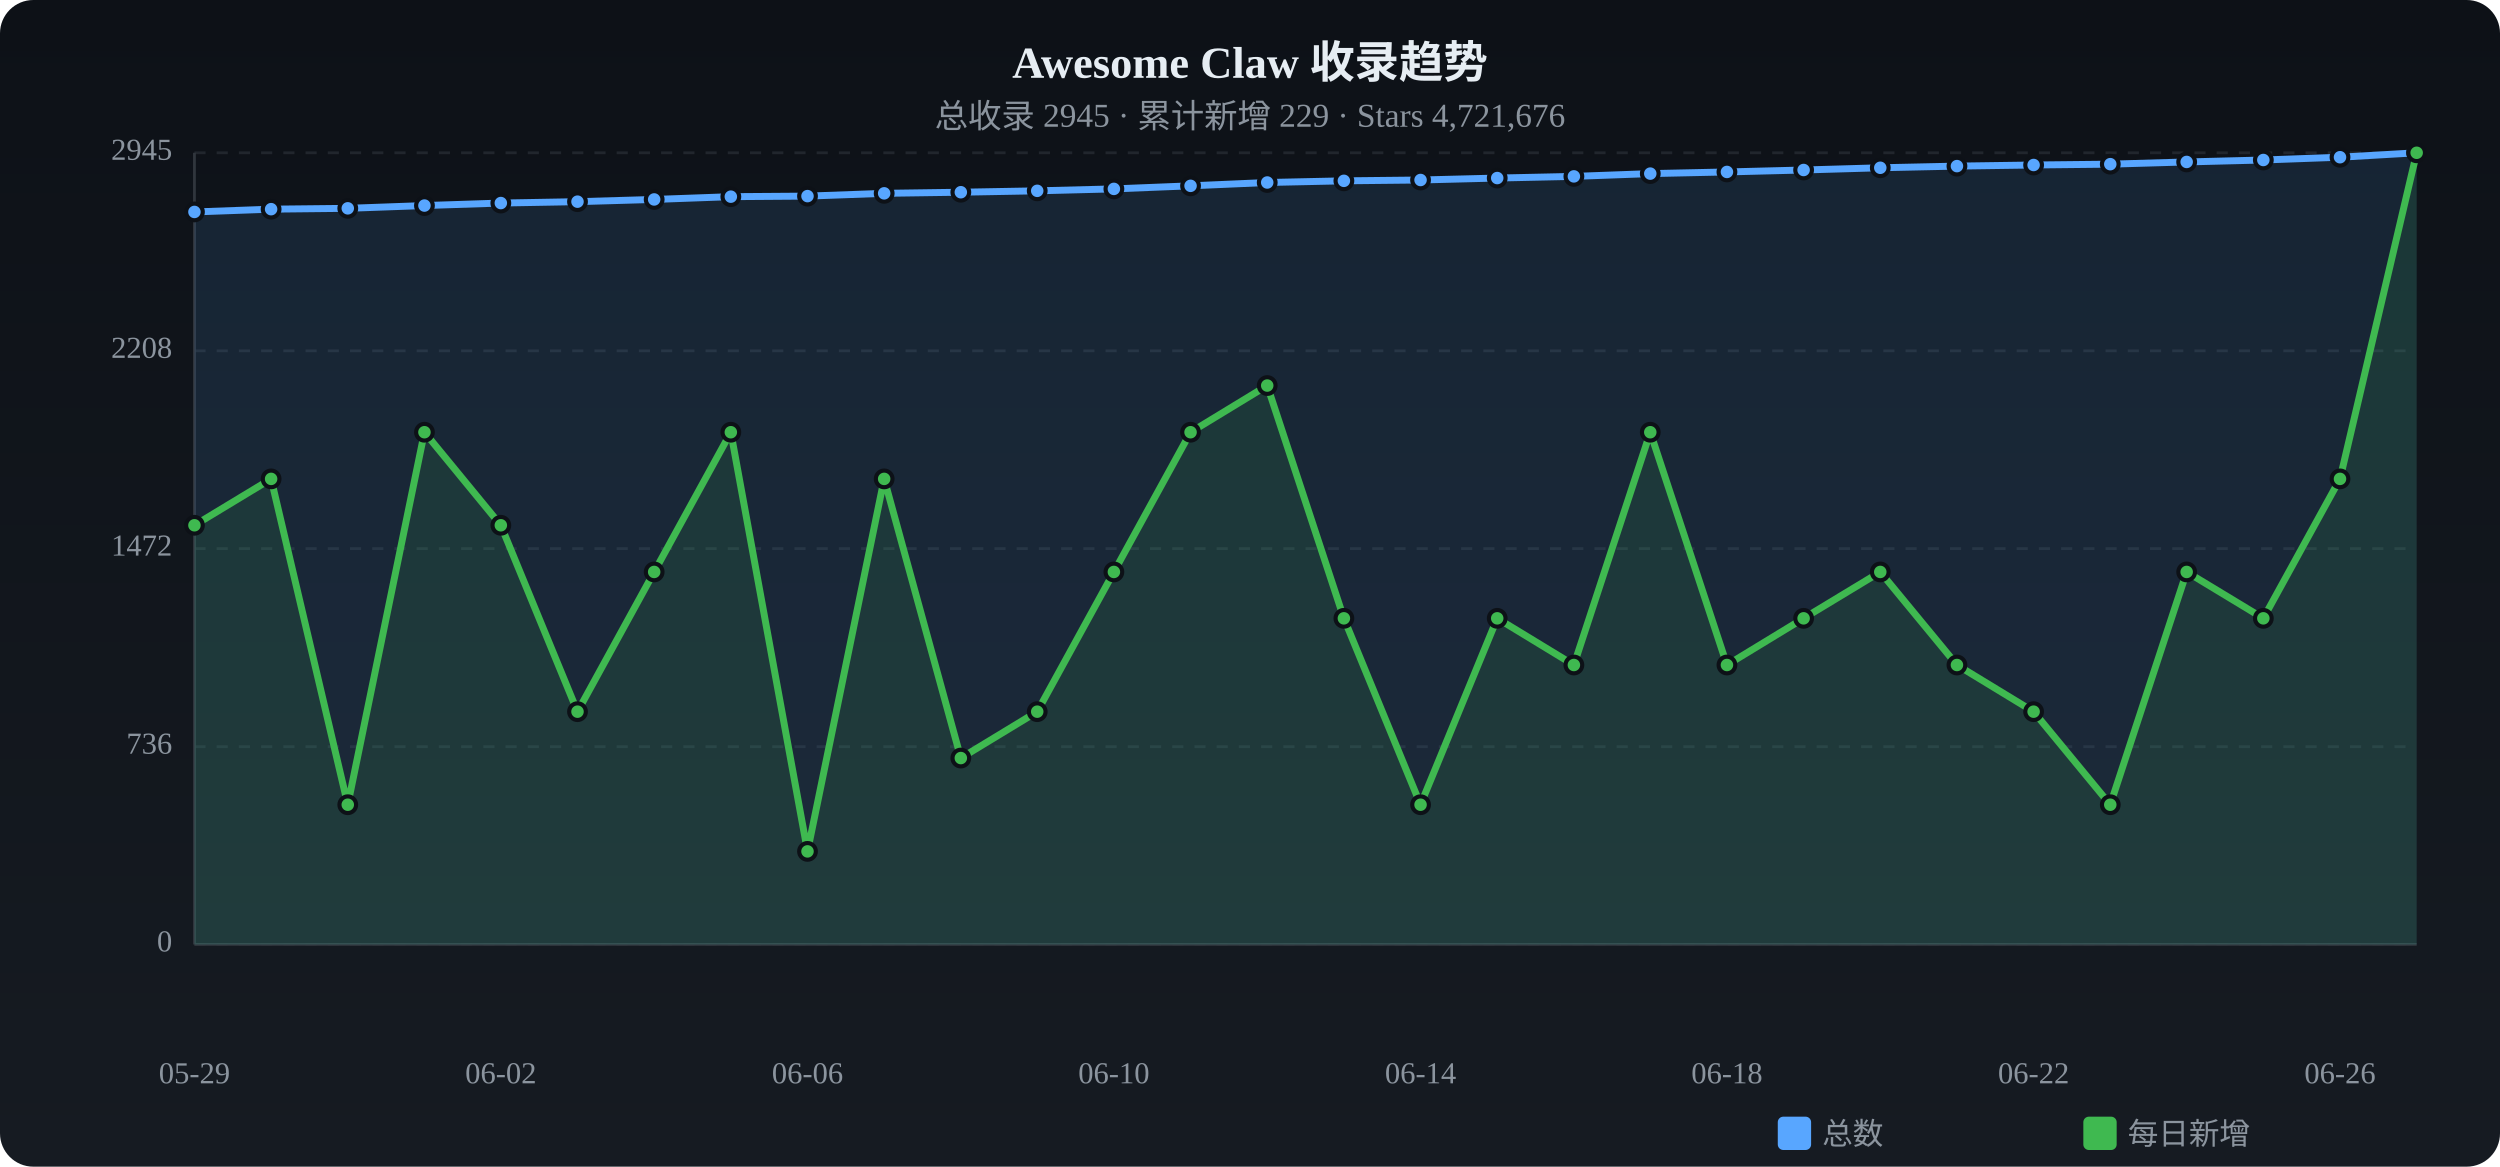
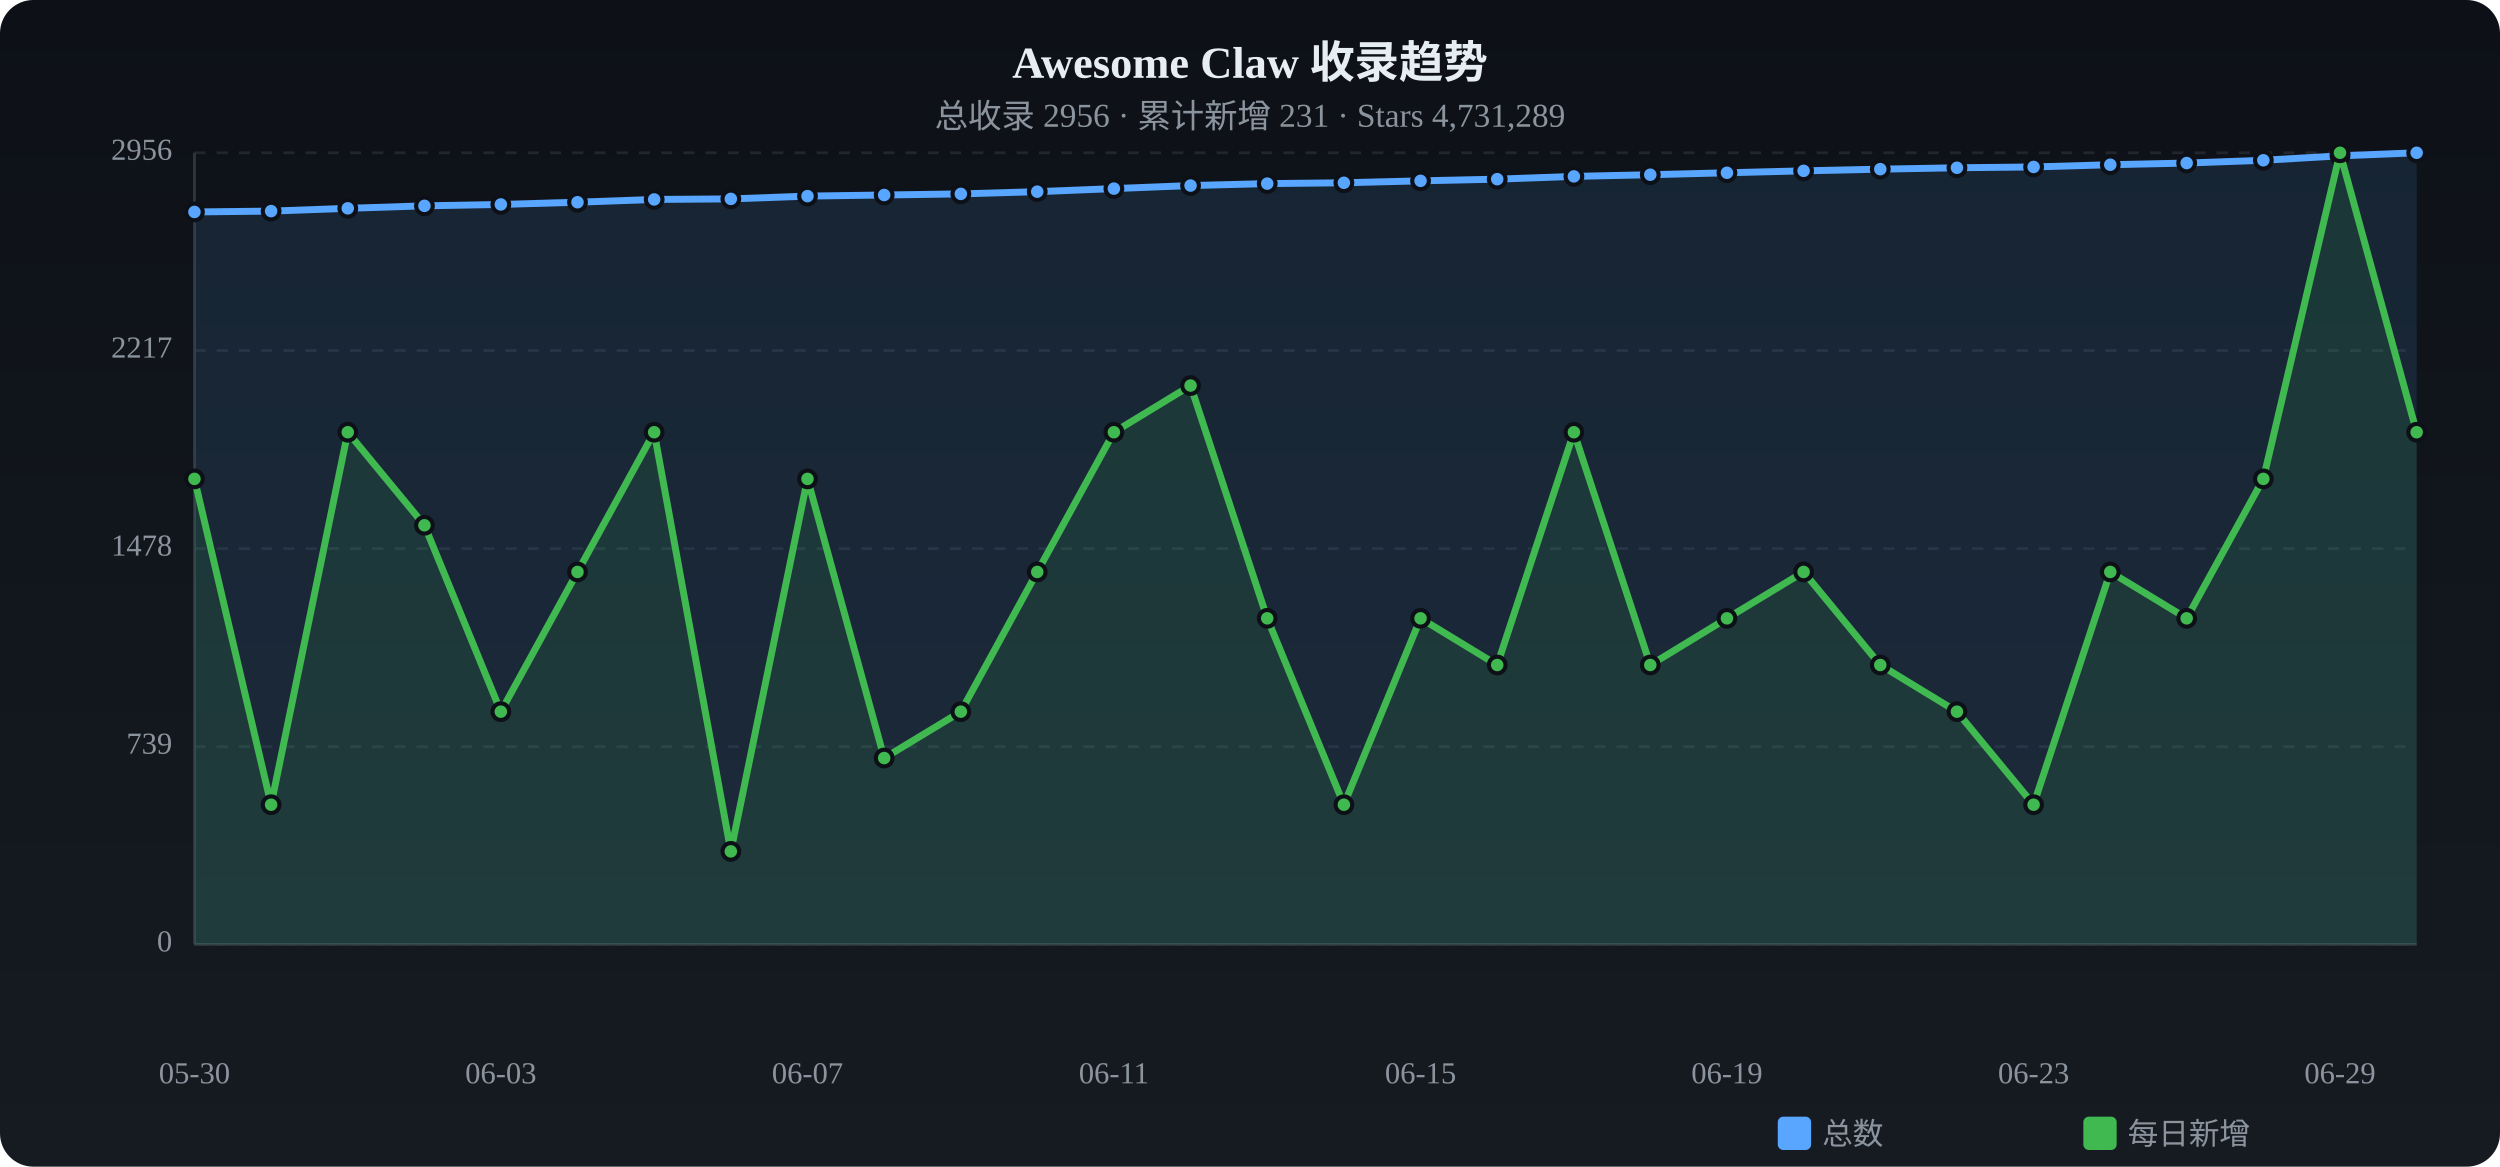
<svg xmlns="http://www.w3.org/2000/svg" viewBox="0 0 900 420" width="900" height="420">
  <defs>
    <linearGradient id="tbg" x1="0%" y1="0%" x2="0%" y2="100%">
      <stop offset="0%" stop-color="#0d1117" />
      <stop offset="100%" stop-color="#161b22" />
    </linearGradient>
  </defs>
  <rect width="900" height="420" rx="12" fill="url(#tbg)" />
  <text x="450.0" y="28" text-anchor="middle" fill="#e6edf3" font-size="16" font-weight="bold">Awesome Claw 收录趋势</text>
-   <text x="450.0" y="46" text-anchor="middle" fill="#8b949e" font-size="12">总收录 2945 · 累计新增 229 · Stars 4,721,676</text>
+   <text x="450.0" y="46" text-anchor="middle" fill="#8b949e" font-size="12">总收录 2956 · 累计新增 231 · Stars 4,731,289</text>
  <text x="62" y="340.0" text-anchor="end" fill="#8b949e" font-size="11" dominant-baseline="middle">0</text>
  <line x1="70" y1="340.0" x2="870" y2="340.0" stroke="#21262d" stroke-dasharray="4 4" />
-   <text x="62" y="268.8" text-anchor="end" fill="#8b949e" font-size="11" dominant-baseline="middle">736</text>
+   <text x="62" y="268.8" text-anchor="end" fill="#8b949e" font-size="11" dominant-baseline="middle">739</text>
  <line x1="70" y1="268.8" x2="870" y2="268.8" stroke="#21262d" stroke-dasharray="4 4" />
-   <text x="62" y="197.5" text-anchor="end" fill="#8b949e" font-size="11" dominant-baseline="middle">1472</text>
+   <text x="62" y="197.5" text-anchor="end" fill="#8b949e" font-size="11" dominant-baseline="middle">1478</text>
  <line x1="70" y1="197.5" x2="870" y2="197.5" stroke="#21262d" stroke-dasharray="4 4" />
-   <text x="62" y="126.3" text-anchor="end" fill="#8b949e" font-size="11" dominant-baseline="middle">2208</text>
-   <line x1="70" y1="126.3" x2="870" y2="126.3" stroke="#21262d" stroke-dasharray="4 4" />
-   <text x="62" y="55.0" text-anchor="end" fill="#8b949e" font-size="11" dominant-baseline="middle">2945</text>
+   <text x="62" y="126.2" text-anchor="end" fill="#8b949e" font-size="11" dominant-baseline="middle">2217</text>
+   <line x1="70" y1="126.2" x2="870" y2="126.2" stroke="#21262d" stroke-dasharray="4 4" />
+   <text x="62" y="55.0" text-anchor="end" fill="#8b949e" font-size="11" dominant-baseline="middle">2956</text>
  <line x1="70" y1="55.0" x2="870" y2="55.0" stroke="#21262d" stroke-dasharray="4 4" />
  <line x1="70" y1="55" x2="70" y2="340" stroke="#30363d" />
  <line x1="70" y1="340" x2="870" y2="340" stroke="#30363d" />
-   <path d="M70.0,76.3 L97.6,75.3 L125.2,75.0 L152.8,74.0 L180.3,73.1 L207.9,72.6 L235.5,71.8 L263.1,70.8 L290.7,70.6 L318.3,69.6 L345.9,69.2 L373.4,68.7 L401.0,68.0 L428.6,66.9 L456.2,65.7 L483.8,65.1 L511.4,64.8 L539.0,64.1 L566.6,63.5 L594.1,62.5 L621.7,61.9 L649.3,61.2 L676.9,60.4 L704.5,59.8 L732.1,59.4 L759.7,59.1 L787.2,58.3 L814.8,57.6 L842.4,56.6 L870.0,55.0 L870.0,340 L70.0,340 Z" fill="#58a6ff" opacity="0.12" />
-   <polyline points="70.0,76.3 97.6,75.3 125.2,75.0 152.8,74.0 180.3,73.1 207.9,72.6 235.5,71.8 263.1,70.8 290.7,70.6 318.3,69.6 345.9,69.2 373.4,68.7 401.0,68.0 428.6,66.9 456.2,65.7 483.8,65.1 511.4,64.8 539.0,64.1 566.6,63.5 594.1,62.5 621.7,61.9 649.3,61.2 676.9,60.4 704.5,59.8 732.1,59.4 759.7,59.1 787.2,58.3 814.8,57.6 842.4,56.6 870.0,55.0" fill="none" stroke="#58a6ff" stroke-width="2.5" stroke-linecap="round" stroke-linejoin="round" />
+   <path d="M70.0,76.3 L97.6,76.0 L125.2,75.0 L152.8,74.1 L180.3,73.6 L207.9,72.8 L235.5,71.8 L263.1,71.6 L290.7,70.6 L318.3,70.2 L345.9,69.8 L373.4,69.0 L401.0,67.9 L428.6,66.8 L456.2,66.1 L483.8,65.8 L511.4,65.1 L539.0,64.5 L566.6,63.5 L594.1,62.9 L621.7,62.2 L649.3,61.5 L676.9,60.9 L704.5,60.4 L732.1,60.1 L759.7,59.3 L787.2,58.7 L814.8,57.7 L842.4,56.1 L870.0,55.0 L870.0,340 L70.0,340 Z" fill="#58a6ff" opacity="0.12" />
+   <polyline points="70.0,76.3 97.6,76.0 125.2,75.0 152.8,74.1 180.3,73.6 207.9,72.8 235.5,71.8 263.1,71.6 290.7,70.6 318.3,70.2 345.9,69.8 373.4,69.0 401.0,67.9 428.6,66.8 456.2,66.1 483.8,65.8 511.4,65.1 539.0,64.5 566.6,63.5 594.1,62.9 621.7,62.2 649.3,61.5 676.9,60.9 704.5,60.4 732.1,60.1 759.7,59.3 787.2,58.7 814.8,57.7 842.4,56.1 870.0,55.0" fill="none" stroke="#58a6ff" stroke-width="2.5" stroke-linecap="round" stroke-linejoin="round" />
  <circle cx="70.0" cy="76.3" r="3" fill="#58a6ff" stroke="#0d1117" stroke-width="1.5" />
-   <circle cx="97.6" cy="75.3" r="3" fill="#58a6ff" stroke="#0d1117" stroke-width="1.5" />
+   <circle cx="97.6" cy="76.0" r="3" fill="#58a6ff" stroke="#0d1117" stroke-width="1.5" />
  <circle cx="125.2" cy="75.0" r="3" fill="#58a6ff" stroke="#0d1117" stroke-width="1.5" />
-   <circle cx="152.8" cy="74.0" r="3" fill="#58a6ff" stroke="#0d1117" stroke-width="1.5" />
-   <circle cx="180.3" cy="73.1" r="3" fill="#58a6ff" stroke="#0d1117" stroke-width="1.5" />
-   <circle cx="207.9" cy="72.6" r="3" fill="#58a6ff" stroke="#0d1117" stroke-width="1.5" />
+   <circle cx="152.8" cy="74.1" r="3" fill="#58a6ff" stroke="#0d1117" stroke-width="1.5" />
+   <circle cx="180.3" cy="73.6" r="3" fill="#58a6ff" stroke="#0d1117" stroke-width="1.5" />
+   <circle cx="207.9" cy="72.8" r="3" fill="#58a6ff" stroke="#0d1117" stroke-width="1.5" />
  <circle cx="235.5" cy="71.8" r="3" fill="#58a6ff" stroke="#0d1117" stroke-width="1.5" />
-   <circle cx="263.1" cy="70.8" r="3" fill="#58a6ff" stroke="#0d1117" stroke-width="1.5" />
+   <circle cx="263.1" cy="71.6" r="3" fill="#58a6ff" stroke="#0d1117" stroke-width="1.5" />
  <circle cx="290.7" cy="70.6" r="3" fill="#58a6ff" stroke="#0d1117" stroke-width="1.5" />
-   <circle cx="318.3" cy="69.6" r="3" fill="#58a6ff" stroke="#0d1117" stroke-width="1.5" />
-   <circle cx="345.9" cy="69.2" r="3" fill="#58a6ff" stroke="#0d1117" stroke-width="1.5" />
-   <circle cx="373.4" cy="68.7" r="3" fill="#58a6ff" stroke="#0d1117" stroke-width="1.5" />
-   <circle cx="401.0" cy="68.0" r="3" fill="#58a6ff" stroke="#0d1117" stroke-width="1.5" />
-   <circle cx="428.6" cy="66.9" r="3" fill="#58a6ff" stroke="#0d1117" stroke-width="1.5" />
-   <circle cx="456.2" cy="65.7" r="3" fill="#58a6ff" stroke="#0d1117" stroke-width="1.5" />
-   <circle cx="483.8" cy="65.1" r="3" fill="#58a6ff" stroke="#0d1117" stroke-width="1.5" />
-   <circle cx="511.4" cy="64.8" r="3" fill="#58a6ff" stroke="#0d1117" stroke-width="1.5" />
-   <circle cx="539.0" cy="64.1" r="3" fill="#58a6ff" stroke="#0d1117" stroke-width="1.5" />
+   <circle cx="318.3" cy="70.2" r="3" fill="#58a6ff" stroke="#0d1117" stroke-width="1.5" />
+   <circle cx="345.9" cy="69.8" r="3" fill="#58a6ff" stroke="#0d1117" stroke-width="1.5" />
+   <circle cx="373.4" cy="69.0" r="3" fill="#58a6ff" stroke="#0d1117" stroke-width="1.5" />
+   <circle cx="401.0" cy="67.9" r="3" fill="#58a6ff" stroke="#0d1117" stroke-width="1.5" />
+   <circle cx="428.6" cy="66.8" r="3" fill="#58a6ff" stroke="#0d1117" stroke-width="1.5" />
+   <circle cx="456.2" cy="66.1" r="3" fill="#58a6ff" stroke="#0d1117" stroke-width="1.5" />
+   <circle cx="483.8" cy="65.8" r="3" fill="#58a6ff" stroke="#0d1117" stroke-width="1.5" />
+   <circle cx="511.4" cy="65.1" r="3" fill="#58a6ff" stroke="#0d1117" stroke-width="1.5" />
+   <circle cx="539.0" cy="64.5" r="3" fill="#58a6ff" stroke="#0d1117" stroke-width="1.5" />
  <circle cx="566.6" cy="63.5" r="3" fill="#58a6ff" stroke="#0d1117" stroke-width="1.5" />
-   <circle cx="594.1" cy="62.5" r="3" fill="#58a6ff" stroke="#0d1117" stroke-width="1.5" />
-   <circle cx="621.7" cy="61.9" r="3" fill="#58a6ff" stroke="#0d1117" stroke-width="1.5" />
-   <circle cx="649.3" cy="61.2" r="3" fill="#58a6ff" stroke="#0d1117" stroke-width="1.5" />
-   <circle cx="676.9" cy="60.4" r="3" fill="#58a6ff" stroke="#0d1117" stroke-width="1.5" />
-   <circle cx="704.5" cy="59.8" r="3" fill="#58a6ff" stroke="#0d1117" stroke-width="1.5" />
-   <circle cx="732.1" cy="59.4" r="3" fill="#58a6ff" stroke="#0d1117" stroke-width="1.5" />
-   <circle cx="759.7" cy="59.1" r="3" fill="#58a6ff" stroke="#0d1117" stroke-width="1.5" />
-   <circle cx="787.2" cy="58.3" r="3" fill="#58a6ff" stroke="#0d1117" stroke-width="1.5" />
-   <circle cx="814.8" cy="57.6" r="3" fill="#58a6ff" stroke="#0d1117" stroke-width="1.5" />
-   <circle cx="842.4" cy="56.6" r="3" fill="#58a6ff" stroke="#0d1117" stroke-width="1.5" />
+   <circle cx="594.1" cy="62.9" r="3" fill="#58a6ff" stroke="#0d1117" stroke-width="1.5" />
+   <circle cx="621.7" cy="62.2" r="3" fill="#58a6ff" stroke="#0d1117" stroke-width="1.5" />
+   <circle cx="649.3" cy="61.5" r="3" fill="#58a6ff" stroke="#0d1117" stroke-width="1.5" />
+   <circle cx="676.9" cy="60.9" r="3" fill="#58a6ff" stroke="#0d1117" stroke-width="1.5" />
+   <circle cx="704.5" cy="60.4" r="3" fill="#58a6ff" stroke="#0d1117" stroke-width="1.5" />
+   <circle cx="732.1" cy="60.1" r="3" fill="#58a6ff" stroke="#0d1117" stroke-width="1.5" />
+   <circle cx="759.7" cy="59.3" r="3" fill="#58a6ff" stroke="#0d1117" stroke-width="1.5" />
+   <circle cx="787.2" cy="58.7" r="3" fill="#58a6ff" stroke="#0d1117" stroke-width="1.5" />
+   <circle cx="814.8" cy="57.7" r="3" fill="#58a6ff" stroke="#0d1117" stroke-width="1.5" />
+   <circle cx="842.4" cy="56.1" r="3" fill="#58a6ff" stroke="#0d1117" stroke-width="1.5" />
  <circle cx="870.0" cy="55.0" r="3" fill="#58a6ff" stroke="#0d1117" stroke-width="1.5" />
-   <path d="M70.0,189.1 L97.6,172.4 L125.2,289.7 L152.8,155.6 L180.3,189.1 L207.9,256.2 L235.5,205.9 L263.1,155.6 L290.7,306.5 L318.3,172.4 L345.9,272.9 L373.4,256.2 L401.0,205.9 L428.6,155.6 L456.2,138.8 L483.8,222.6 L511.4,289.7 L539.0,222.6 L566.6,239.4 L594.1,155.6 L621.7,239.4 L649.3,222.6 L676.9,205.9 L704.5,239.4 L732.1,256.2 L759.7,289.7 L787.2,205.9 L814.8,222.6 L842.4,172.4 L870.0,55.0 L870.0,340 L70.0,340 Z" fill="#3fb950" opacity="0.12" />
-   <polyline points="70.0,189.1 97.6,172.4 125.2,289.7 152.8,155.6 180.3,189.1 207.9,256.2 235.5,205.9 263.1,155.6 290.7,306.5 318.3,172.4 345.9,272.9 373.4,256.2 401.0,205.9 428.6,155.6 456.2,138.8 483.8,222.6 511.4,289.7 539.0,222.6 566.6,239.4 594.1,155.6 621.7,239.4 649.3,222.6 676.9,205.9 704.5,239.4 732.1,256.2 759.7,289.7 787.2,205.9 814.8,222.6 842.4,172.4 870.0,55.0" fill="none" stroke="#3fb950" stroke-width="2.5" stroke-linecap="round" stroke-linejoin="round" />
-   <circle cx="70.0" cy="189.1" r="3" fill="#3fb950" stroke="#0d1117" stroke-width="1.5" />
-   <circle cx="97.6" cy="172.4" r="3" fill="#3fb950" stroke="#0d1117" stroke-width="1.5" />
-   <circle cx="125.2" cy="289.7" r="3" fill="#3fb950" stroke="#0d1117" stroke-width="1.5" />
-   <circle cx="152.8" cy="155.6" r="3" fill="#3fb950" stroke="#0d1117" stroke-width="1.5" />
-   <circle cx="180.3" cy="189.1" r="3" fill="#3fb950" stroke="#0d1117" stroke-width="1.5" />
-   <circle cx="207.9" cy="256.2" r="3" fill="#3fb950" stroke="#0d1117" stroke-width="1.5" />
-   <circle cx="235.5" cy="205.9" r="3" fill="#3fb950" stroke="#0d1117" stroke-width="1.5" />
-   <circle cx="263.1" cy="155.6" r="3" fill="#3fb950" stroke="#0d1117" stroke-width="1.5" />
-   <circle cx="290.7" cy="306.5" r="3" fill="#3fb950" stroke="#0d1117" stroke-width="1.5" />
-   <circle cx="318.3" cy="172.4" r="3" fill="#3fb950" stroke="#0d1117" stroke-width="1.5" />
-   <circle cx="345.9" cy="272.9" r="3" fill="#3fb950" stroke="#0d1117" stroke-width="1.5" />
-   <circle cx="373.4" cy="256.2" r="3" fill="#3fb950" stroke="#0d1117" stroke-width="1.5" />
-   <circle cx="401.0" cy="205.9" r="3" fill="#3fb950" stroke="#0d1117" stroke-width="1.5" />
-   <circle cx="428.6" cy="155.6" r="3" fill="#3fb950" stroke="#0d1117" stroke-width="1.5" />
-   <circle cx="456.2" cy="138.8" r="3" fill="#3fb950" stroke="#0d1117" stroke-width="1.5" />
-   <circle cx="483.8" cy="222.6" r="3" fill="#3fb950" stroke="#0d1117" stroke-width="1.5" />
-   <circle cx="511.4" cy="289.7" r="3" fill="#3fb950" stroke="#0d1117" stroke-width="1.5" />
-   <circle cx="539.0" cy="222.6" r="3" fill="#3fb950" stroke="#0d1117" stroke-width="1.5" />
-   <circle cx="566.6" cy="239.4" r="3" fill="#3fb950" stroke="#0d1117" stroke-width="1.5" />
-   <circle cx="594.1" cy="155.6" r="3" fill="#3fb950" stroke="#0d1117" stroke-width="1.5" />
-   <circle cx="621.7" cy="239.4" r="3" fill="#3fb950" stroke="#0d1117" stroke-width="1.5" />
-   <circle cx="649.3" cy="222.6" r="3" fill="#3fb950" stroke="#0d1117" stroke-width="1.5" />
-   <circle cx="676.9" cy="205.9" r="3" fill="#3fb950" stroke="#0d1117" stroke-width="1.5" />
-   <circle cx="704.5" cy="239.4" r="3" fill="#3fb950" stroke="#0d1117" stroke-width="1.5" />
-   <circle cx="732.1" cy="256.2" r="3" fill="#3fb950" stroke="#0d1117" stroke-width="1.5" />
-   <circle cx="759.7" cy="289.7" r="3" fill="#3fb950" stroke="#0d1117" stroke-width="1.5" />
-   <circle cx="787.2" cy="205.9" r="3" fill="#3fb950" stroke="#0d1117" stroke-width="1.5" />
-   <circle cx="814.8" cy="222.6" r="3" fill="#3fb950" stroke="#0d1117" stroke-width="1.5" />
-   <circle cx="842.4" cy="172.4" r="3" fill="#3fb950" stroke="#0d1117" stroke-width="1.5" />
-   <circle cx="870.0" cy="55.0" r="3" fill="#3fb950" stroke="#0d1117" stroke-width="1.5" />
-   <text x="70.0" y="390" text-anchor="middle" fill="#8b949e" font-size="11">05-29</text>
-   <text x="180.3" y="390" text-anchor="middle" fill="#8b949e" font-size="11">06-02</text>
-   <text x="290.7" y="390" text-anchor="middle" fill="#8b949e" font-size="11">06-06</text>
-   <text x="401.0" y="390" text-anchor="middle" fill="#8b949e" font-size="11">06-10</text>
-   <text x="511.4" y="390" text-anchor="middle" fill="#8b949e" font-size="11">06-14</text>
-   <text x="621.7" y="390" text-anchor="middle" fill="#8b949e" font-size="11">06-18</text>
-   <text x="732.1" y="390" text-anchor="middle" fill="#8b949e" font-size="11">06-22</text>
-   <text x="842.4" y="390" text-anchor="middle" fill="#8b949e" font-size="11">06-26</text>
+   <path d="M70.0,172.4 L97.6,289.7 L125.2,155.6 L152.8,189.1 L180.3,256.2 L207.9,205.9 L235.5,155.6 L263.1,306.5 L290.7,172.4 L318.3,272.9 L345.9,256.2 L373.4,205.9 L401.0,155.6 L428.6,138.8 L456.2,222.6 L483.8,289.7 L511.4,222.6 L539.0,239.4 L566.6,155.6 L594.1,239.4 L621.7,222.6 L649.3,205.9 L676.9,239.4 L704.5,256.2 L732.1,289.7 L759.7,205.9 L787.2,222.6 L814.8,172.4 L842.4,55.0 L870.0,155.6 L870.0,340 L70.0,340 Z" fill="#3fb950" opacity="0.12" />
+   <polyline points="70.0,172.4 97.6,289.7 125.2,155.6 152.8,189.1 180.3,256.2 207.9,205.9 235.5,155.6 263.1,306.5 290.7,172.4 318.3,272.9 345.9,256.2 373.4,205.9 401.0,155.6 428.6,138.8 456.2,222.6 483.8,289.7 511.4,222.6 539.0,239.4 566.6,155.6 594.1,239.4 621.7,222.6 649.3,205.9 676.9,239.4 704.5,256.2 732.1,289.7 759.7,205.9 787.2,222.6 814.8,172.4 842.4,55.0 870.0,155.6" fill="none" stroke="#3fb950" stroke-width="2.5" stroke-linecap="round" stroke-linejoin="round" />
+   <circle cx="70.0" cy="172.4" r="3" fill="#3fb950" stroke="#0d1117" stroke-width="1.5" />
+   <circle cx="97.6" cy="289.7" r="3" fill="#3fb950" stroke="#0d1117" stroke-width="1.5" />
+   <circle cx="125.2" cy="155.6" r="3" fill="#3fb950" stroke="#0d1117" stroke-width="1.5" />
+   <circle cx="152.8" cy="189.1" r="3" fill="#3fb950" stroke="#0d1117" stroke-width="1.5" />
+   <circle cx="180.3" cy="256.2" r="3" fill="#3fb950" stroke="#0d1117" stroke-width="1.5" />
+   <circle cx="207.9" cy="205.9" r="3" fill="#3fb950" stroke="#0d1117" stroke-width="1.5" />
+   <circle cx="235.5" cy="155.6" r="3" fill="#3fb950" stroke="#0d1117" stroke-width="1.5" />
+   <circle cx="263.1" cy="306.5" r="3" fill="#3fb950" stroke="#0d1117" stroke-width="1.5" />
+   <circle cx="290.7" cy="172.4" r="3" fill="#3fb950" stroke="#0d1117" stroke-width="1.5" />
+   <circle cx="318.3" cy="272.9" r="3" fill="#3fb950" stroke="#0d1117" stroke-width="1.5" />
+   <circle cx="345.9" cy="256.2" r="3" fill="#3fb950" stroke="#0d1117" stroke-width="1.5" />
+   <circle cx="373.4" cy="205.9" r="3" fill="#3fb950" stroke="#0d1117" stroke-width="1.5" />
+   <circle cx="401.0" cy="155.6" r="3" fill="#3fb950" stroke="#0d1117" stroke-width="1.5" />
+   <circle cx="428.6" cy="138.8" r="3" fill="#3fb950" stroke="#0d1117" stroke-width="1.5" />
+   <circle cx="456.2" cy="222.6" r="3" fill="#3fb950" stroke="#0d1117" stroke-width="1.5" />
+   <circle cx="483.8" cy="289.7" r="3" fill="#3fb950" stroke="#0d1117" stroke-width="1.5" />
+   <circle cx="511.4" cy="222.6" r="3" fill="#3fb950" stroke="#0d1117" stroke-width="1.5" />
+   <circle cx="539.0" cy="239.4" r="3" fill="#3fb950" stroke="#0d1117" stroke-width="1.5" />
+   <circle cx="566.6" cy="155.6" r="3" fill="#3fb950" stroke="#0d1117" stroke-width="1.5" />
+   <circle cx="594.1" cy="239.4" r="3" fill="#3fb950" stroke="#0d1117" stroke-width="1.5" />
+   <circle cx="621.7" cy="222.6" r="3" fill="#3fb950" stroke="#0d1117" stroke-width="1.5" />
+   <circle cx="649.3" cy="205.9" r="3" fill="#3fb950" stroke="#0d1117" stroke-width="1.5" />
+   <circle cx="676.9" cy="239.4" r="3" fill="#3fb950" stroke="#0d1117" stroke-width="1.5" />
+   <circle cx="704.5" cy="256.2" r="3" fill="#3fb950" stroke="#0d1117" stroke-width="1.5" />
+   <circle cx="732.1" cy="289.7" r="3" fill="#3fb950" stroke="#0d1117" stroke-width="1.5" />
+   <circle cx="759.7" cy="205.9" r="3" fill="#3fb950" stroke="#0d1117" stroke-width="1.5" />
+   <circle cx="787.2" cy="222.6" r="3" fill="#3fb950" stroke="#0d1117" stroke-width="1.5" />
+   <circle cx="814.8" cy="172.4" r="3" fill="#3fb950" stroke="#0d1117" stroke-width="1.5" />
+   <circle cx="842.4" cy="55.0" r="3" fill="#3fb950" stroke="#0d1117" stroke-width="1.5" />
+   <circle cx="870.0" cy="155.6" r="3" fill="#3fb950" stroke="#0d1117" stroke-width="1.5" />
+   <text x="70.0" y="390" text-anchor="middle" fill="#8b949e" font-size="11">05-30</text>
+   <text x="180.3" y="390" text-anchor="middle" fill="#8b949e" font-size="11">06-03</text>
+   <text x="290.7" y="390" text-anchor="middle" fill="#8b949e" font-size="11">06-07</text>
+   <text x="401.0" y="390" text-anchor="middle" fill="#8b949e" font-size="11">06-11</text>
+   <text x="511.4" y="390" text-anchor="middle" fill="#8b949e" font-size="11">06-15</text>
+   <text x="621.7" y="390" text-anchor="middle" fill="#8b949e" font-size="11">06-19</text>
+   <text x="732.1" y="390" text-anchor="middle" fill="#8b949e" font-size="11">06-23</text>
+   <text x="842.4" y="390" text-anchor="middle" fill="#8b949e" font-size="11">06-29</text>
  <rect x="640" y="402" width="12" height="12" rx="2" fill="#58a6ff" />
  <text x="656" y="412" fill="#8b949e" font-size="11">总数</text>
  <rect x="750" y="402" width="12" height="12" rx="2" fill="#3fb950" />
  <text x="766" y="412" fill="#8b949e" font-size="11">每日新增</text>
</svg>
